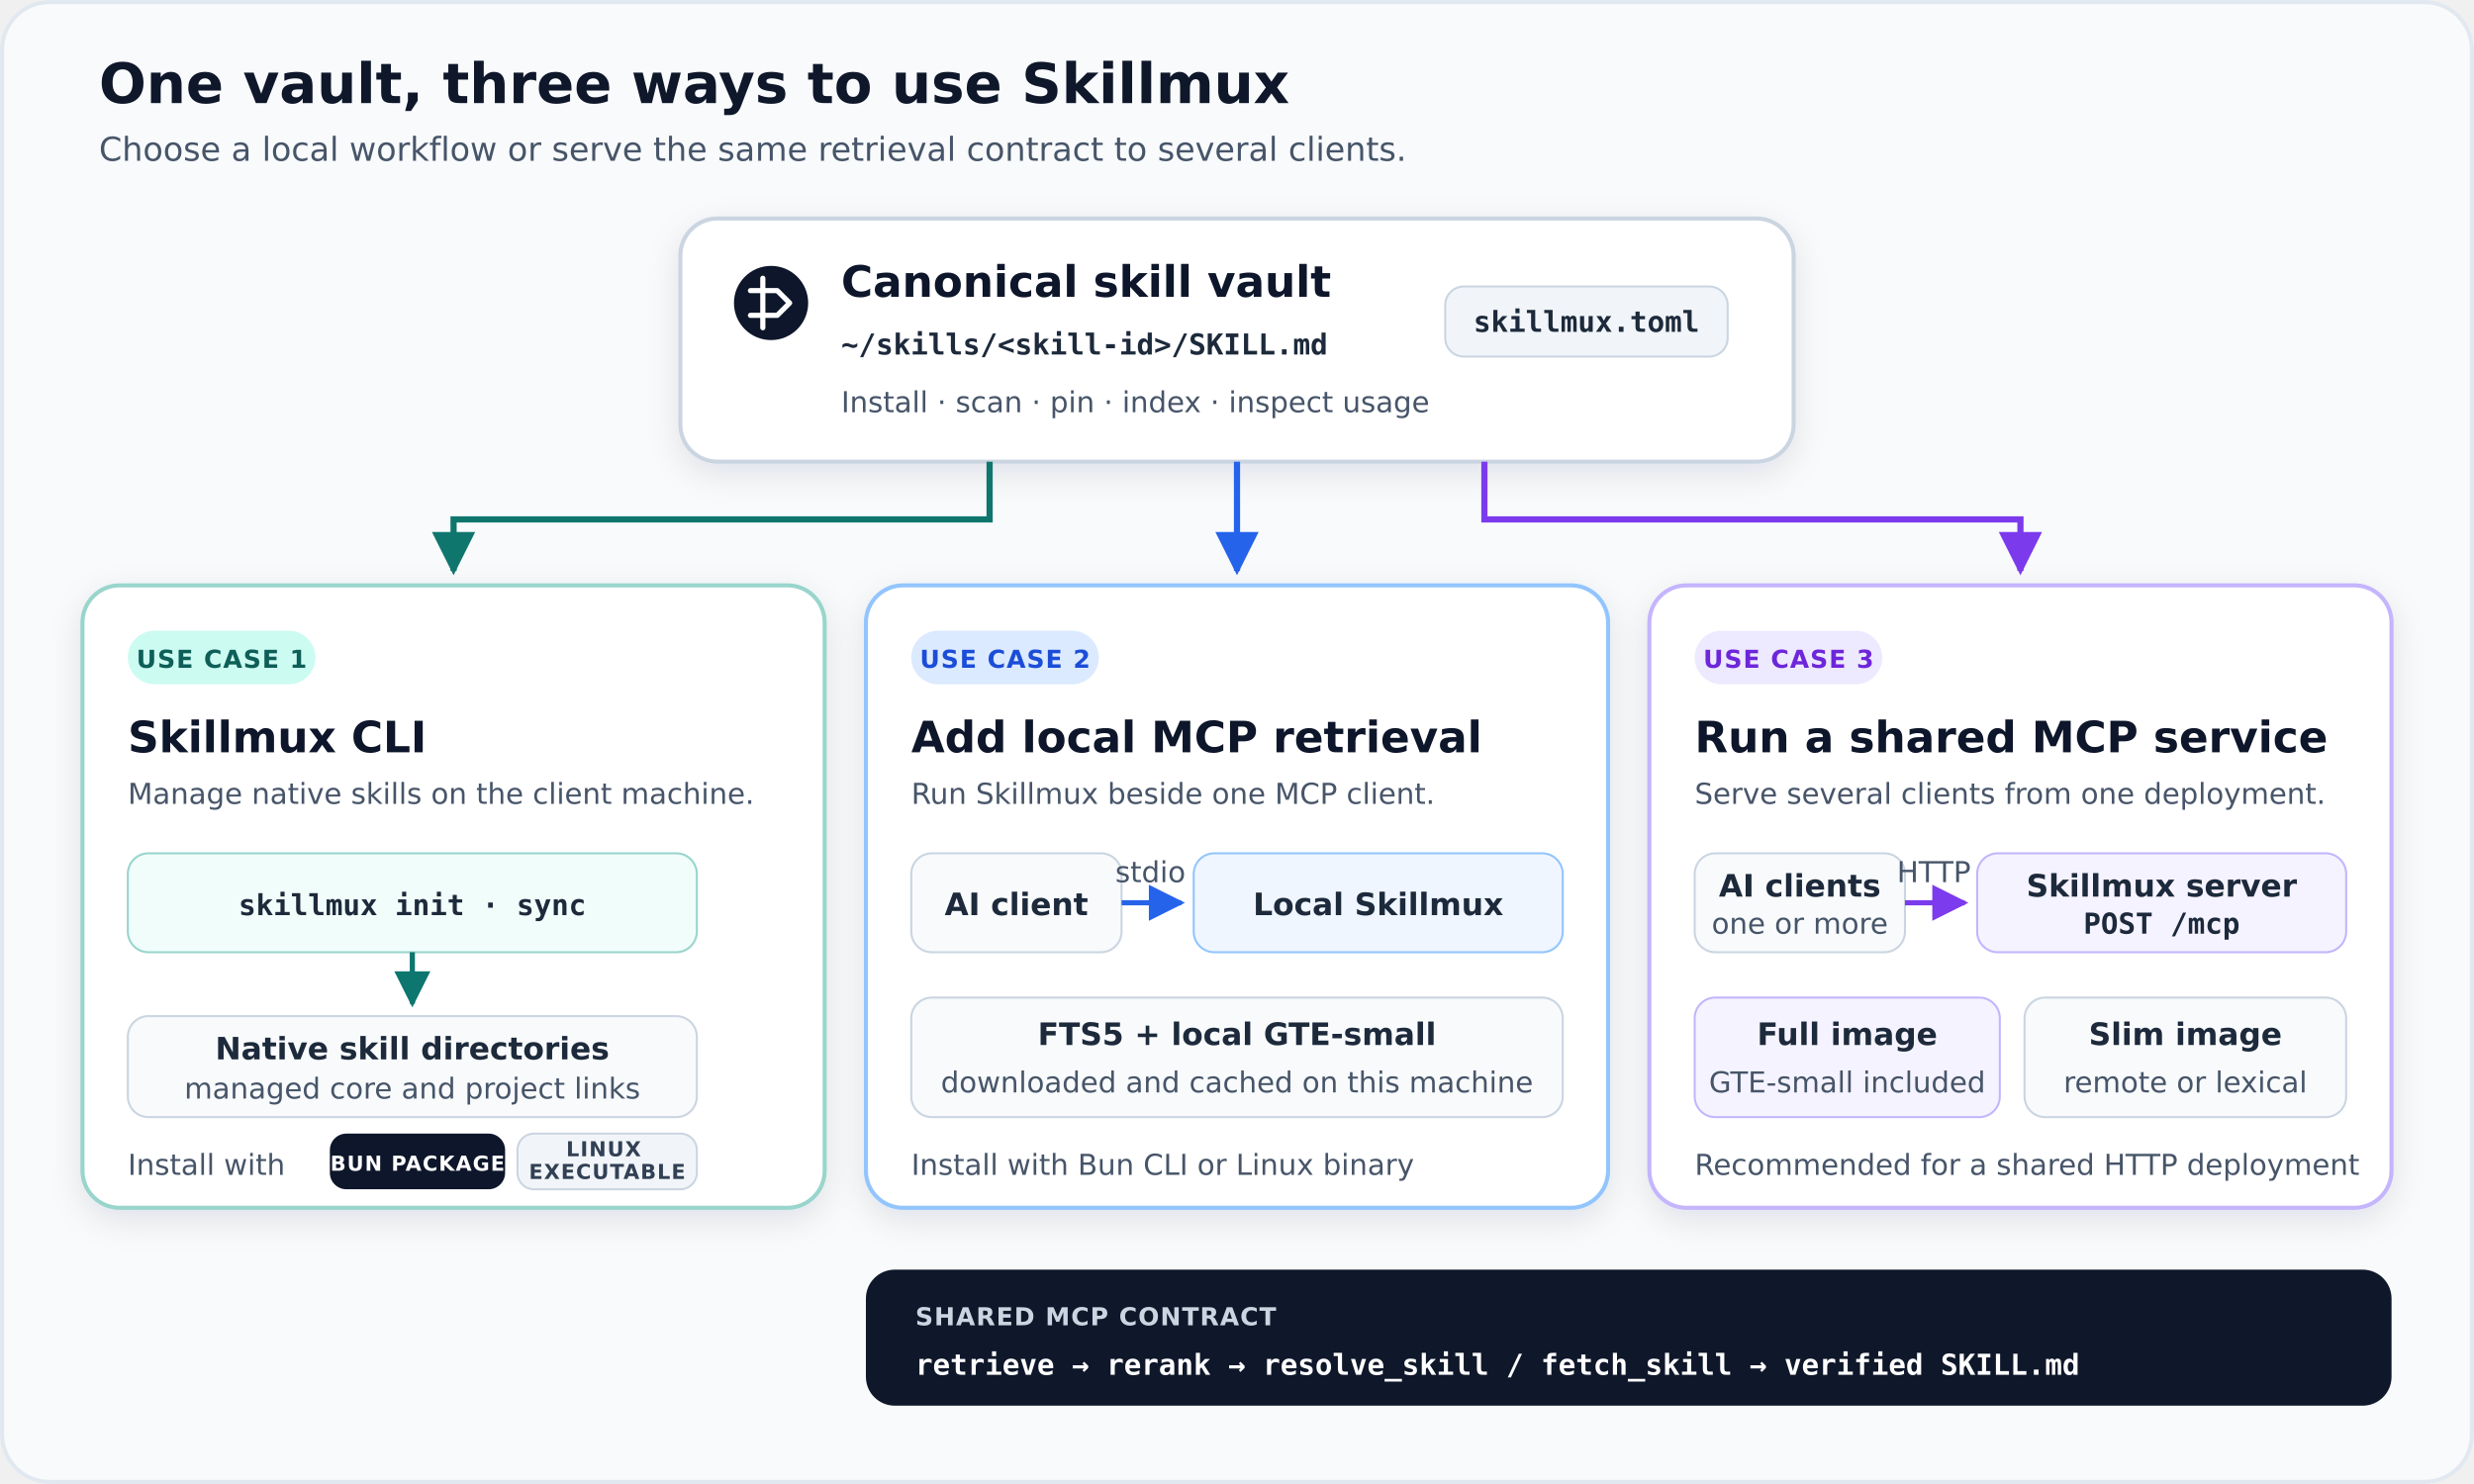
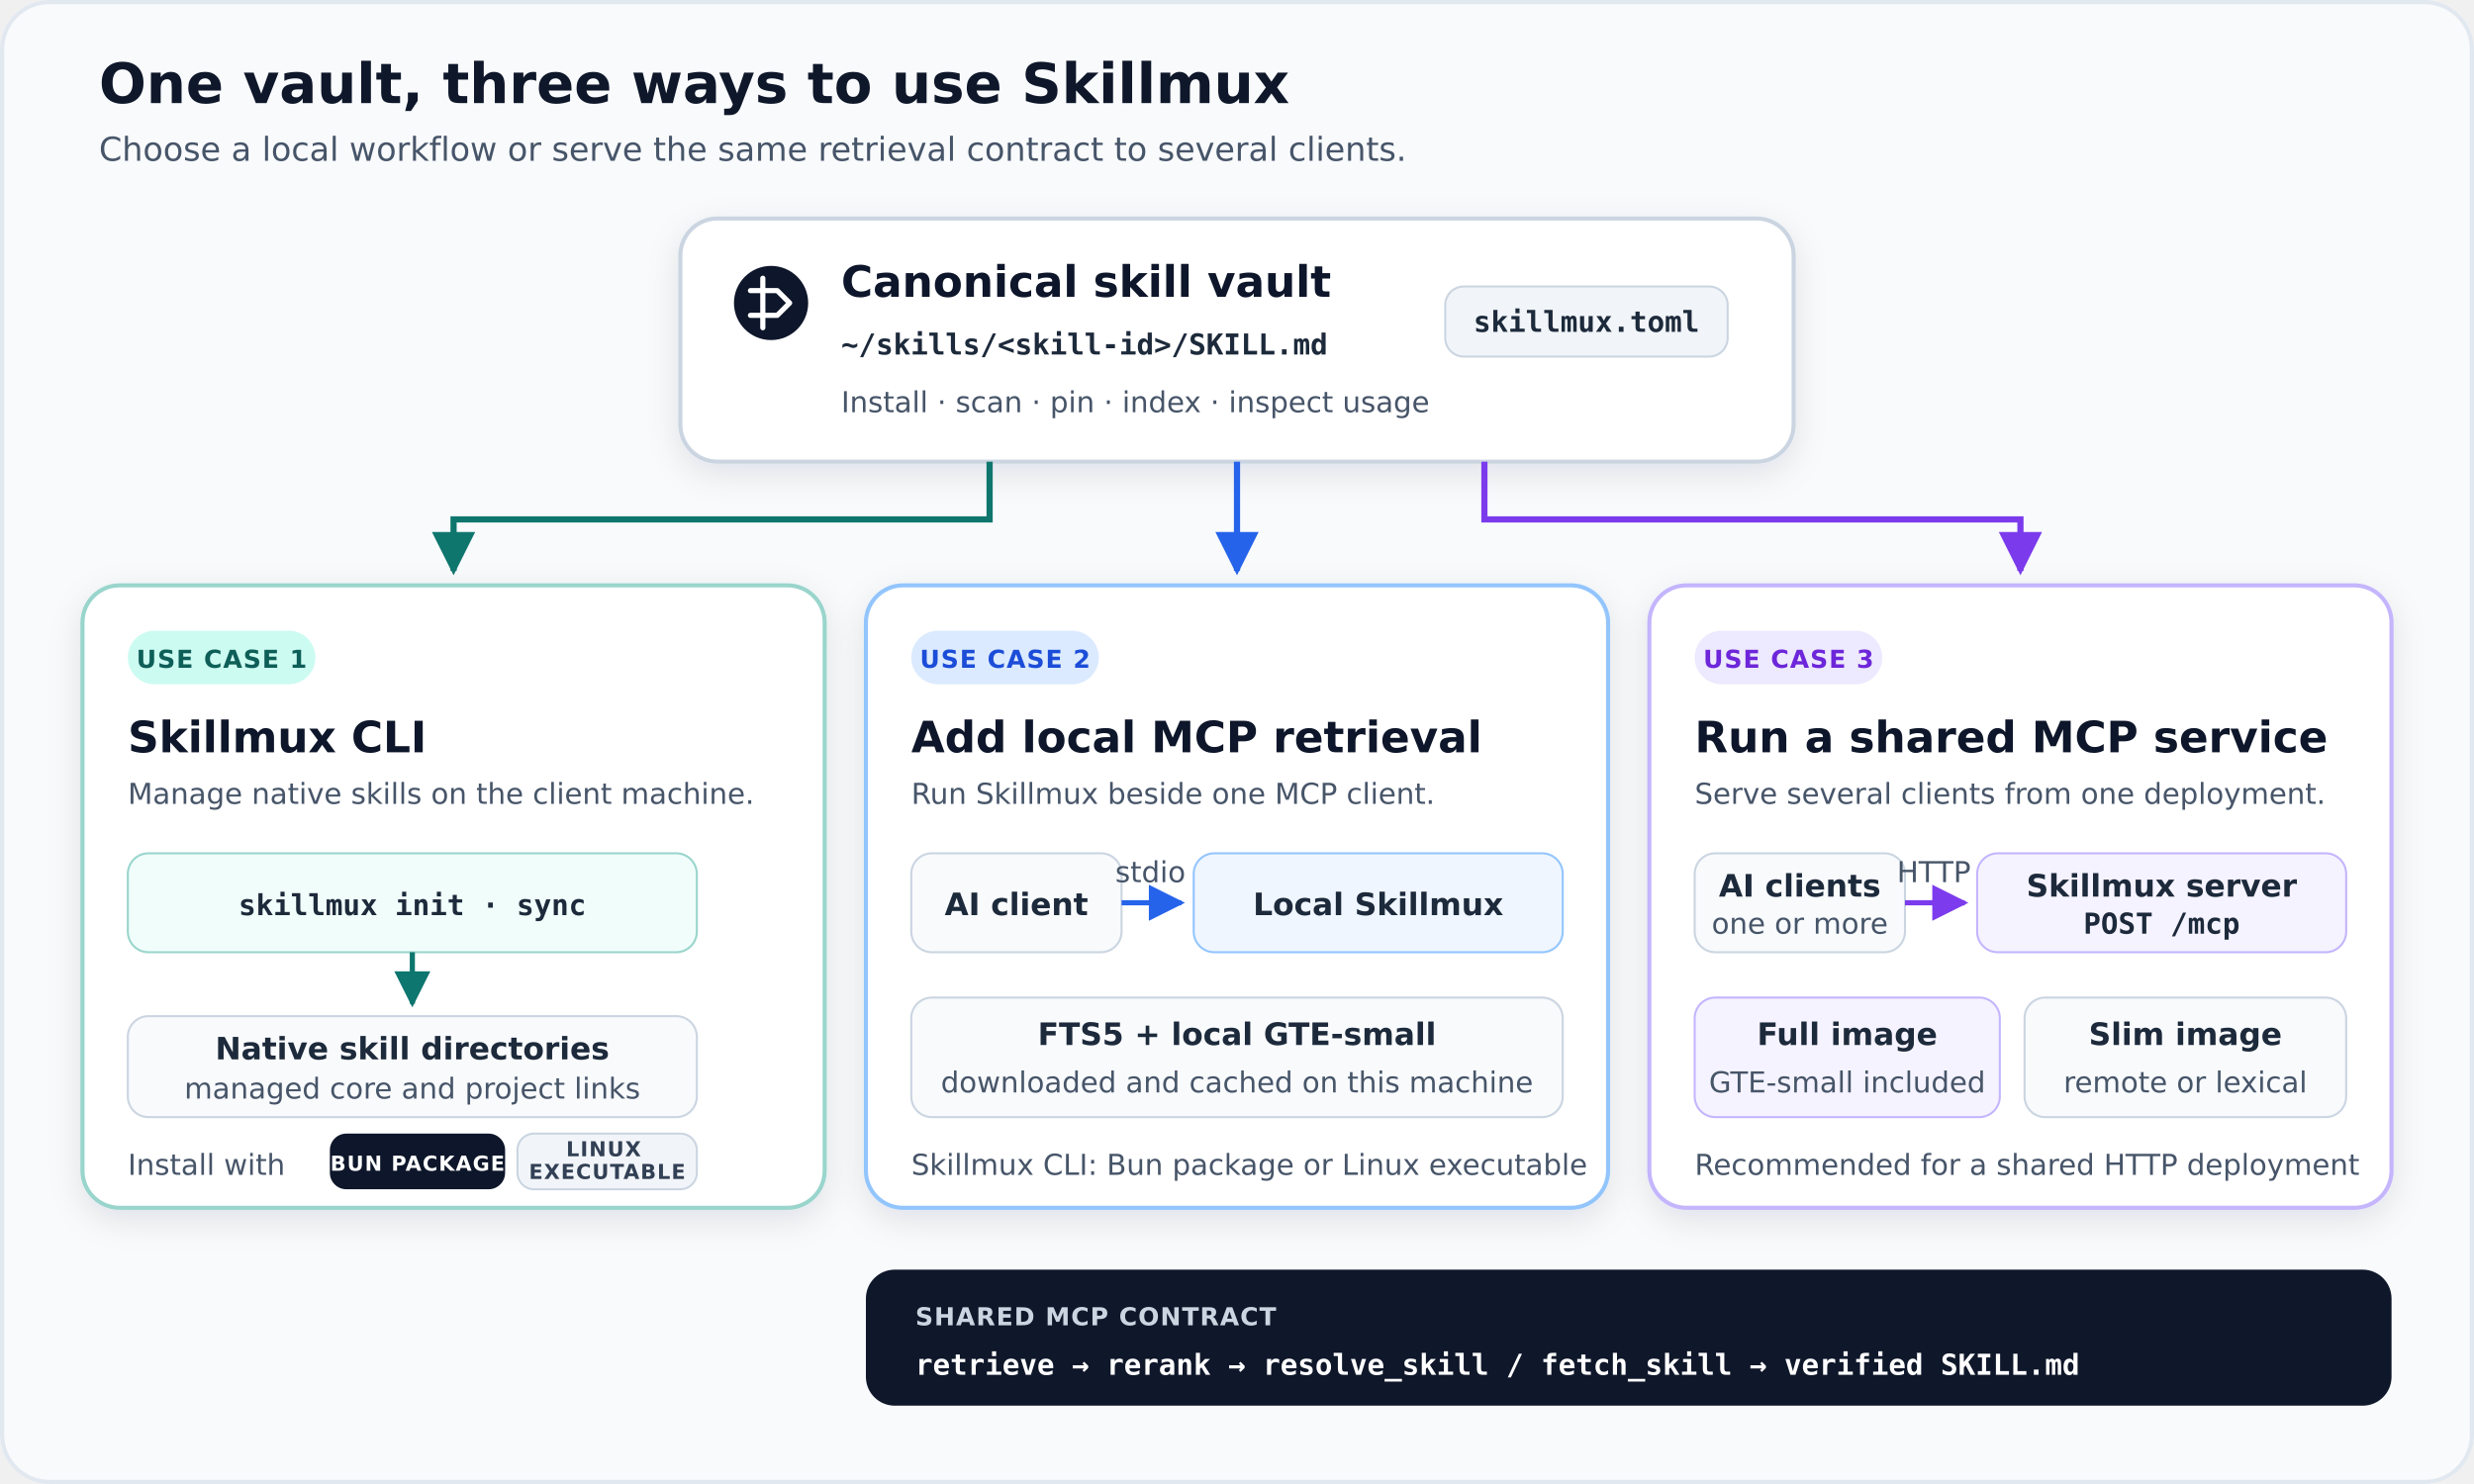
<svg xmlns="http://www.w3.org/2000/svg" viewBox="0 0 1200 720" role="img" aria-labelledby="title desc">
  <defs>
    <filter id="shadow" x="-15%" y="-15%" width="130%" height="140%">
      <feDropShadow dx="0" dy="5" stdDeviation="8" flood-color="#0f172a" flood-opacity="0.10" />
    </filter>
    <marker id="arrow-teal" viewBox="0 0 10 10" refX="9" refY="5" markerWidth="7" markerHeight="7" orient="auto">
      <path d="M0 0L10 5L0 10Z" fill="#0f766e" />
    </marker>
    <marker id="arrow-blue" viewBox="0 0 10 10" refX="9" refY="5" markerWidth="7" markerHeight="7" orient="auto">
      <path d="M0 0L10 5L0 10Z" fill="#2563eb" />
    </marker>
    <marker id="arrow-violet" viewBox="0 0 10 10" refX="9" refY="5" markerWidth="7" markerHeight="7" orient="auto">
      <path d="M0 0L10 5L0 10Z" fill="#7c3aed" />
    </marker>
    <style>
      text {
        font-family: "DejaVu Sans", Arial, sans-serif;
      }
      .title {
        font-size: 27px;
        font-weight: 750;
        fill: #0f172a;
      }
      .subtitle {
        font-size: 16px;
        font-weight: 400;
        fill: #475569;
      }
      .card-title {
        font-size: 21px;
        font-weight: 750;
        fill: #0f172a;
      }
      .label {
        font-size: 15px;
        font-weight: 650;
        fill: #1e293b;
      }
      .body {
        font-size: 14px;
        font-weight: 400;
        fill: #475569;
      }
      .mono {
        font-family: "DejaVu Sans Mono", Consolas, monospace;
        font-size: 14px;
        font-weight: 650;
        fill: #1e293b;
      }
      .mono-light {
        fill: #ffffff;
      }
      .chip {
        font-size: 12px;
        font-weight: 750;
        letter-spacing: .5px;
      }
    </style>
  </defs>
  <rect width="1200" height="720" rx="24" fill="#f8fafc" />
  <rect x="1" y="1" width="1198" height="718" rx="23" fill="none" stroke="#e2e8f0" stroke-width="2" />
  <text x="48" y="50" class="title">One vault, three ways to use Skillmux</text>
  <text x="48" y="78" class="subtitle">Choose a local workflow or serve the same retrieval contract to several clients.</text>
  <g filter="url(#shadow)">
    <rect x="330" y="106" width="540" height="118" rx="18" fill="#ffffff" stroke="#cbd5e1" stroke-width="2" />
    <circle cx="374" cy="147" r="18" fill="#0f172a" />
    <path d="M364 141H377L383 147L377 153H364M370 135V159" fill="none" stroke="#ffffff" stroke-width="2.5" stroke-linecap="round" stroke-linejoin="round" />
    <text x="408" y="144" class="card-title">Canonical skill vault</text>
    <text x="408" y="172" class="mono">~/skills/&lt;skill-id&gt;/SKILL.md</text>
    <text x="408" y="200" class="body">Install · scan · pin · index · inspect usage</text>
    <rect x="701" y="139" width="137" height="34" rx="9" fill="#f1f5f9" stroke="#cbd5e1" />
    <text x="769.5" y="161" text-anchor="middle" class="mono">skillmux.toml</text>
  </g>
  <path d="M480 224V252H220V277" fill="none" stroke="#0f766e" stroke-width="3" marker-end="url(#arrow-teal)" />
  <path d="M600 224V277" fill="none" stroke="#2563eb" stroke-width="3" marker-end="url(#arrow-blue)" />
  <path d="M720 224V252H980V277" fill="none" stroke="#7c3aed" stroke-width="3" marker-end="url(#arrow-violet)" />
  <g filter="url(#shadow)">
    <rect x="40" y="284" width="360" height="302" rx="18" fill="#ffffff" stroke="#99d5cc" stroke-width="2" />
    <rect x="62" y="306" width="91" height="26" rx="13" fill="#ccfbf1" />
    <text x="107.5" y="324" text-anchor="middle" class="chip" fill="#115e59">USE CASE 1</text>
    <text x="62" y="365" class="card-title">Skillmux CLI</text>
    <text x="62" y="390" class="body">Manage native skills on the client machine.</text>
    <rect x="62" y="414" width="276" height="48" rx="10" fill="#f0fdfa" stroke="#99d5cc" />
    <text x="200" y="444" text-anchor="middle" class="mono">skillmux init · sync</text>
    <path d="M200 462V487" fill="none" stroke="#0f766e" stroke-width="2.5" marker-end="url(#arrow-teal)" />
    <rect x="62" y="493" width="276" height="49" rx="10" fill="#f8fafc" stroke="#cbd5e1" />
    <text x="200" y="514" text-anchor="middle" class="label">Native skill directories</text>
    <text x="200" y="533" text-anchor="middle" class="body">managed core and project links</text>
    <text x="62" y="570" class="body">Install with</text>
    <rect x="160" y="550" width="85" height="27" rx="8" fill="#0f172a" />
    <text x="202.5" y="568" text-anchor="middle" class="chip" style="font-size: 10px" fill="#ffffff">BUN PACKAGE</text>
    <rect x="251" y="550" width="87" height="27" rx="8" fill="#f1f5f9" stroke="#cbd5e1" />
    <text x="294.5" y="561" text-anchor="middle" class="chip" style="font-size: 10px" fill="#334155">
      <tspan x="294.5">LINUX</tspan>
      <tspan x="294.5" dy="11">EXECUTABLE</tspan>
    </text>
  </g>
  <g filter="url(#shadow)">
    <rect x="420" y="284" width="360" height="302" rx="18" fill="#ffffff" stroke="#93c5fd" stroke-width="2" />
    <rect x="442" y="306" width="91" height="26" rx="13" fill="#dbeafe" />
    <text x="487.5" y="324" text-anchor="middle" class="chip" fill="#1d4ed8">USE CASE 2</text>
    <text x="442" y="365" class="card-title">Add local MCP retrieval</text>
    <text x="442" y="390" class="body">Run Skillmux beside one MCP client.</text>
    <rect x="442" y="414" width="102" height="48" rx="10" fill="#f8fafc" stroke="#cbd5e1" />
    <text x="493" y="444" text-anchor="middle" class="label">AI client</text>
    <path d="M544 438H573" fill="none" stroke="#2563eb" stroke-width="2.5" marker-end="url(#arrow-blue)" />
    <text x="558" y="428" text-anchor="middle" class="body">stdio</text>
    <rect x="579" y="414" width="179" height="48" rx="10" fill="#eff6ff" stroke="#93c5fd" />
    <text x="668.5" y="444" text-anchor="middle" class="label">Local Skillmux</text>
    <rect x="442" y="484" width="316" height="58" rx="10" fill="#f8fafc" stroke="#cbd5e1" />
    <text x="600" y="507" text-anchor="middle" class="label">FTS5 + local GTE-small</text>
    <text x="600" y="530" text-anchor="middle" class="body">downloaded and cached on this machine</text>
-     <text x="442" y="570" class="body">Install with Bun CLI or Linux binary</text>
+     <text x="442" y="570" class="body">Skillmux CLI: Bun package or Linux executable</text>
  </g>
  <g filter="url(#shadow)">
    <rect x="800" y="284" width="360" height="302" rx="18" fill="#ffffff" stroke="#c4b5fd" stroke-width="2" />
    <rect x="822" y="306" width="91" height="26" rx="13" fill="#ede9fe" />
    <text x="867.5" y="324" text-anchor="middle" class="chip" fill="#6d28d9">USE CASE 3</text>
    <text x="822" y="365" class="card-title">Run a shared MCP service</text>
    <text x="822" y="390" class="body">Serve several clients from one deployment.</text>
    <rect x="822" y="414" width="102" height="48" rx="10" fill="#f8fafc" stroke="#cbd5e1" />
    <text x="873" y="435" text-anchor="middle" class="label">AI clients</text>
    <text x="873" y="453" text-anchor="middle" class="body">one or more</text>
    <path d="M924 438H953" fill="none" stroke="#7c3aed" stroke-width="2.5" marker-end="url(#arrow-violet)" />
    <text x="938" y="428" text-anchor="middle" class="body">HTTP</text>
    <rect x="959" y="414" width="179" height="48" rx="10" fill="#f5f3ff" stroke="#c4b5fd" />
    <text x="1048.5" y="435" text-anchor="middle" class="label">Skillmux server</text>
    <text x="1048.5" y="453" text-anchor="middle" class="mono">POST /mcp</text>
    <rect x="822" y="484" width="148" height="58" rx="10" fill="#f5f3ff" stroke="#c4b5fd" />
    <text x="896" y="507" text-anchor="middle" class="label">Full image</text>
    <text x="896" y="530" text-anchor="middle" class="body">GTE-small included</text>
    <rect x="982" y="484" width="156" height="58" rx="10" fill="#f8fafc" stroke="#cbd5e1" />
    <text x="1060" y="507" text-anchor="middle" class="label">Slim image</text>
    <text x="1060" y="530" text-anchor="middle" class="body">remote or lexical</text>
    <text x="822" y="570" class="body">Recommended for a shared HTTP deployment</text>
  </g>
  <rect x="420" y="616" width="740" height="66" rx="14" fill="#0f172a" />
  <text x="444" y="643" class="chip" fill="#cbd5e1">SHARED MCP CONTRACT</text>
  <text x="444" y="667" class="mono mono-light">retrieve → rerank → resolve_skill / fetch_skill → verified SKILL.md</text>
</svg>
